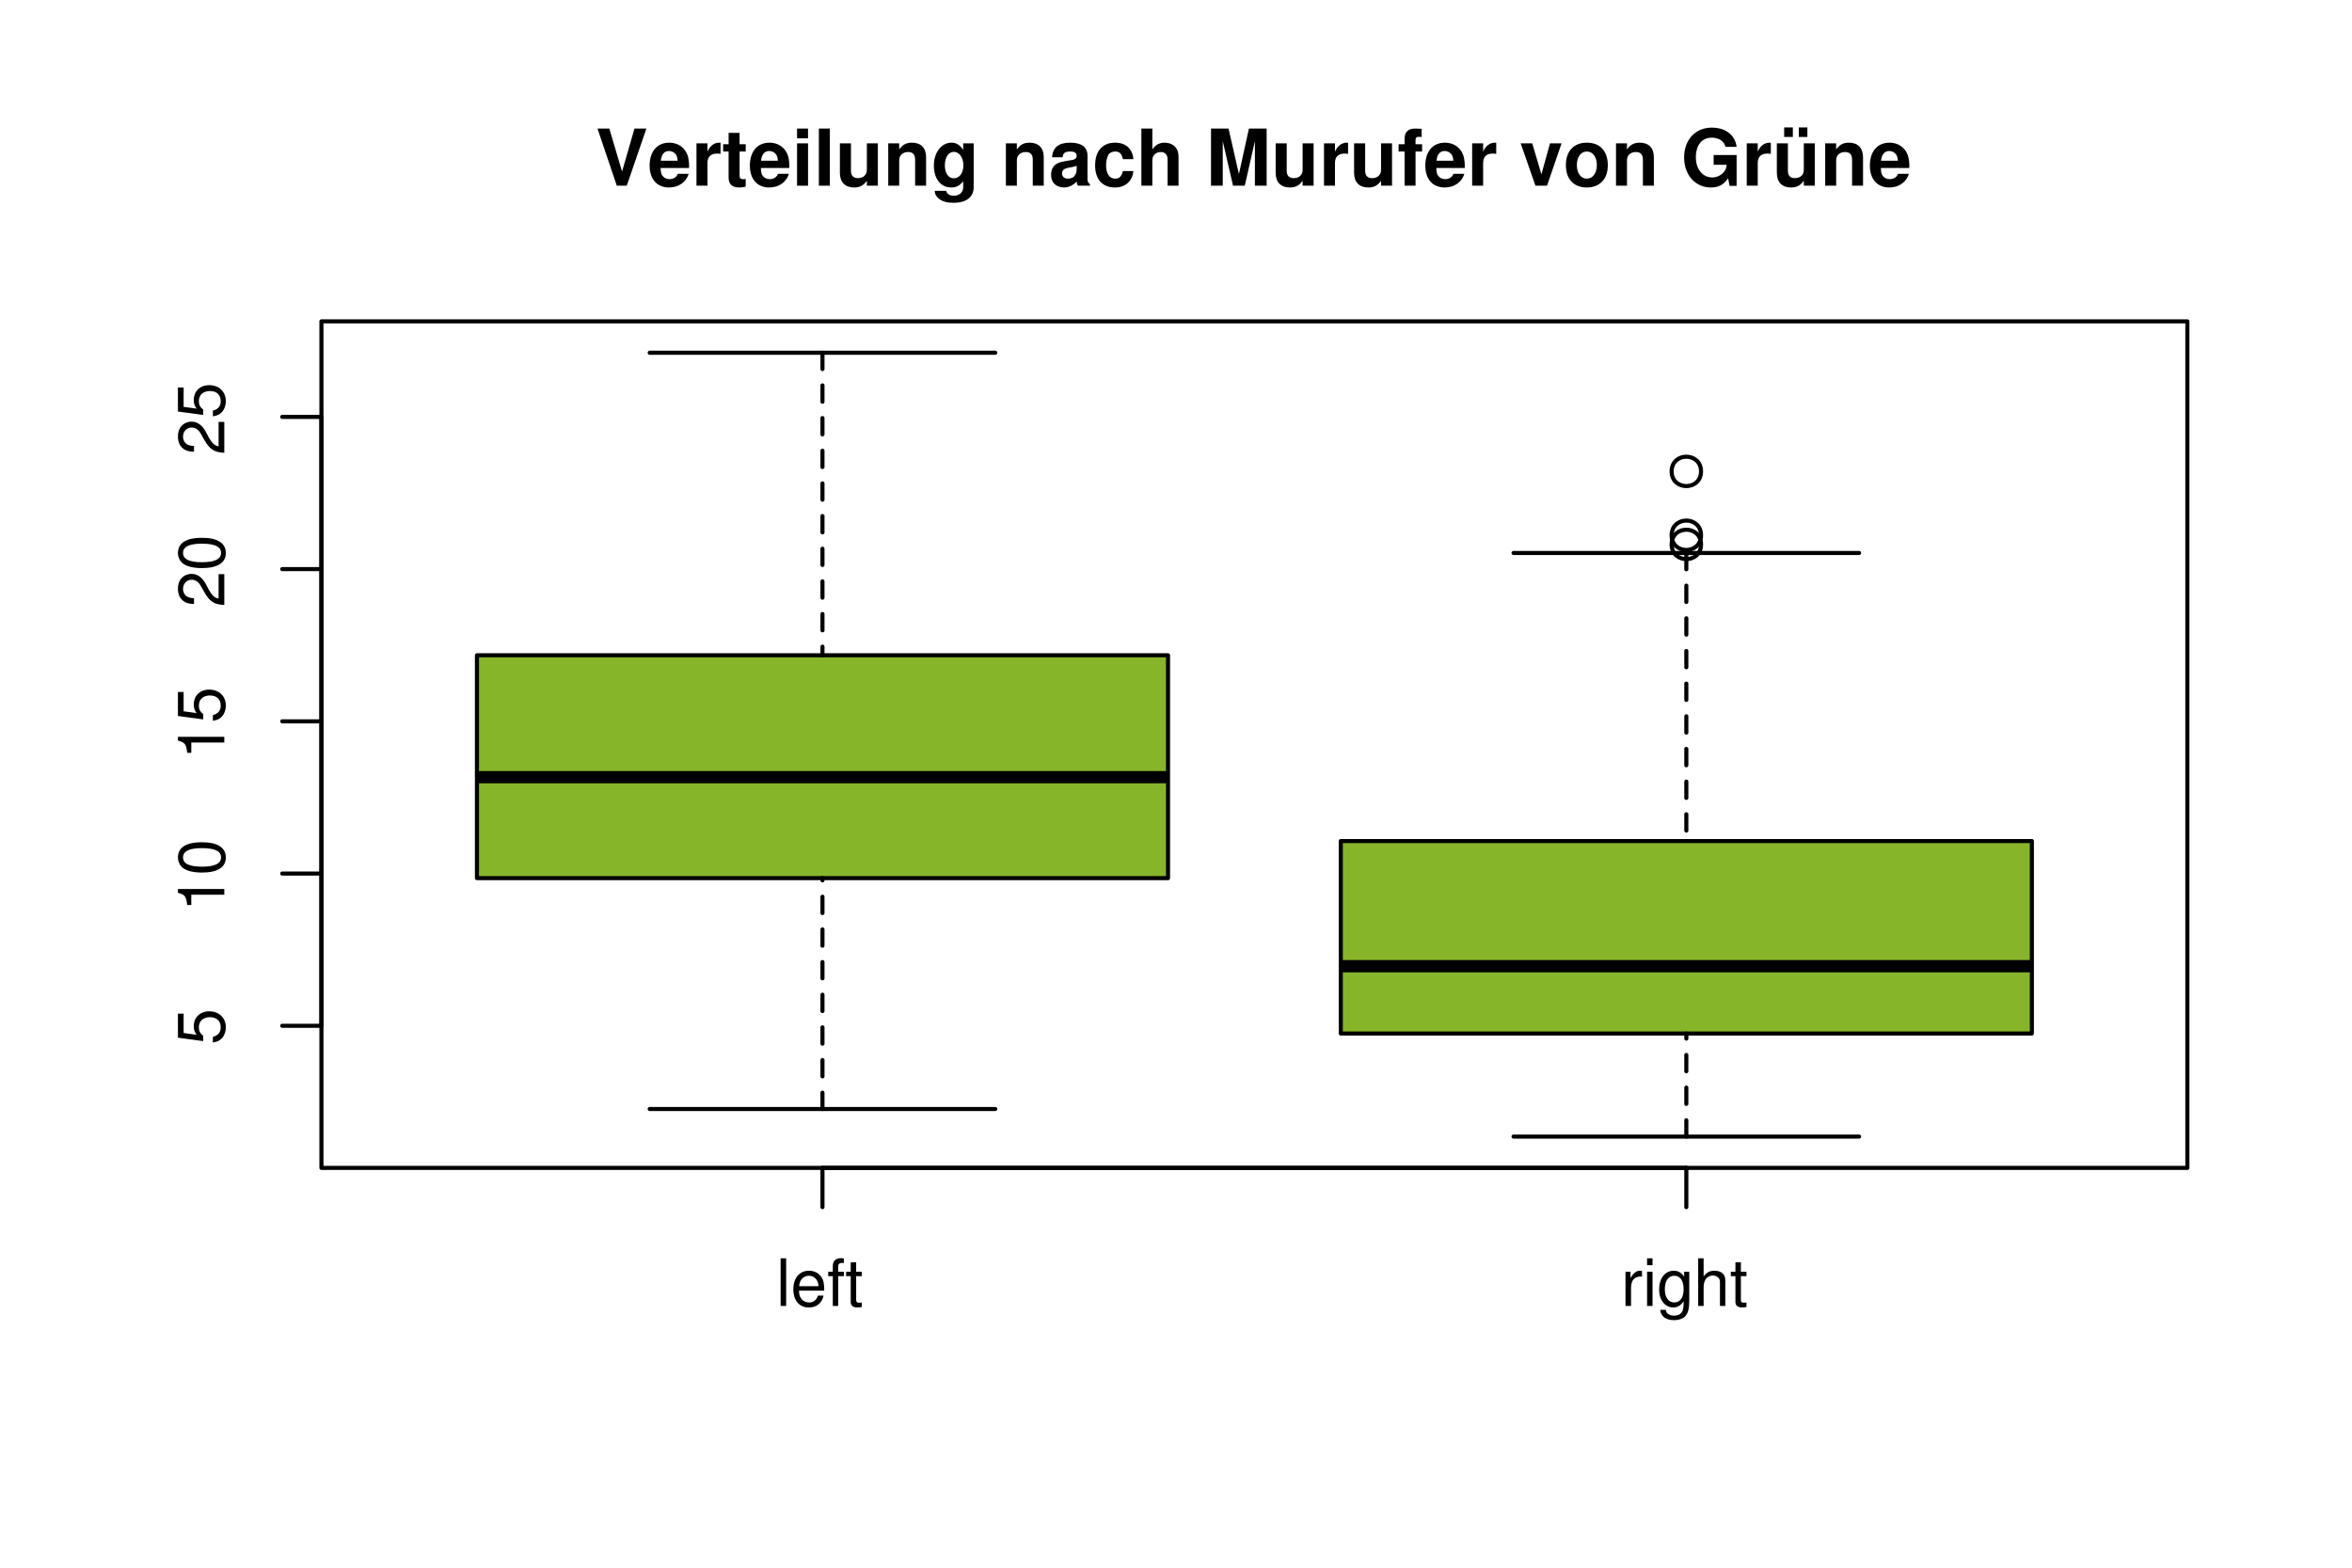
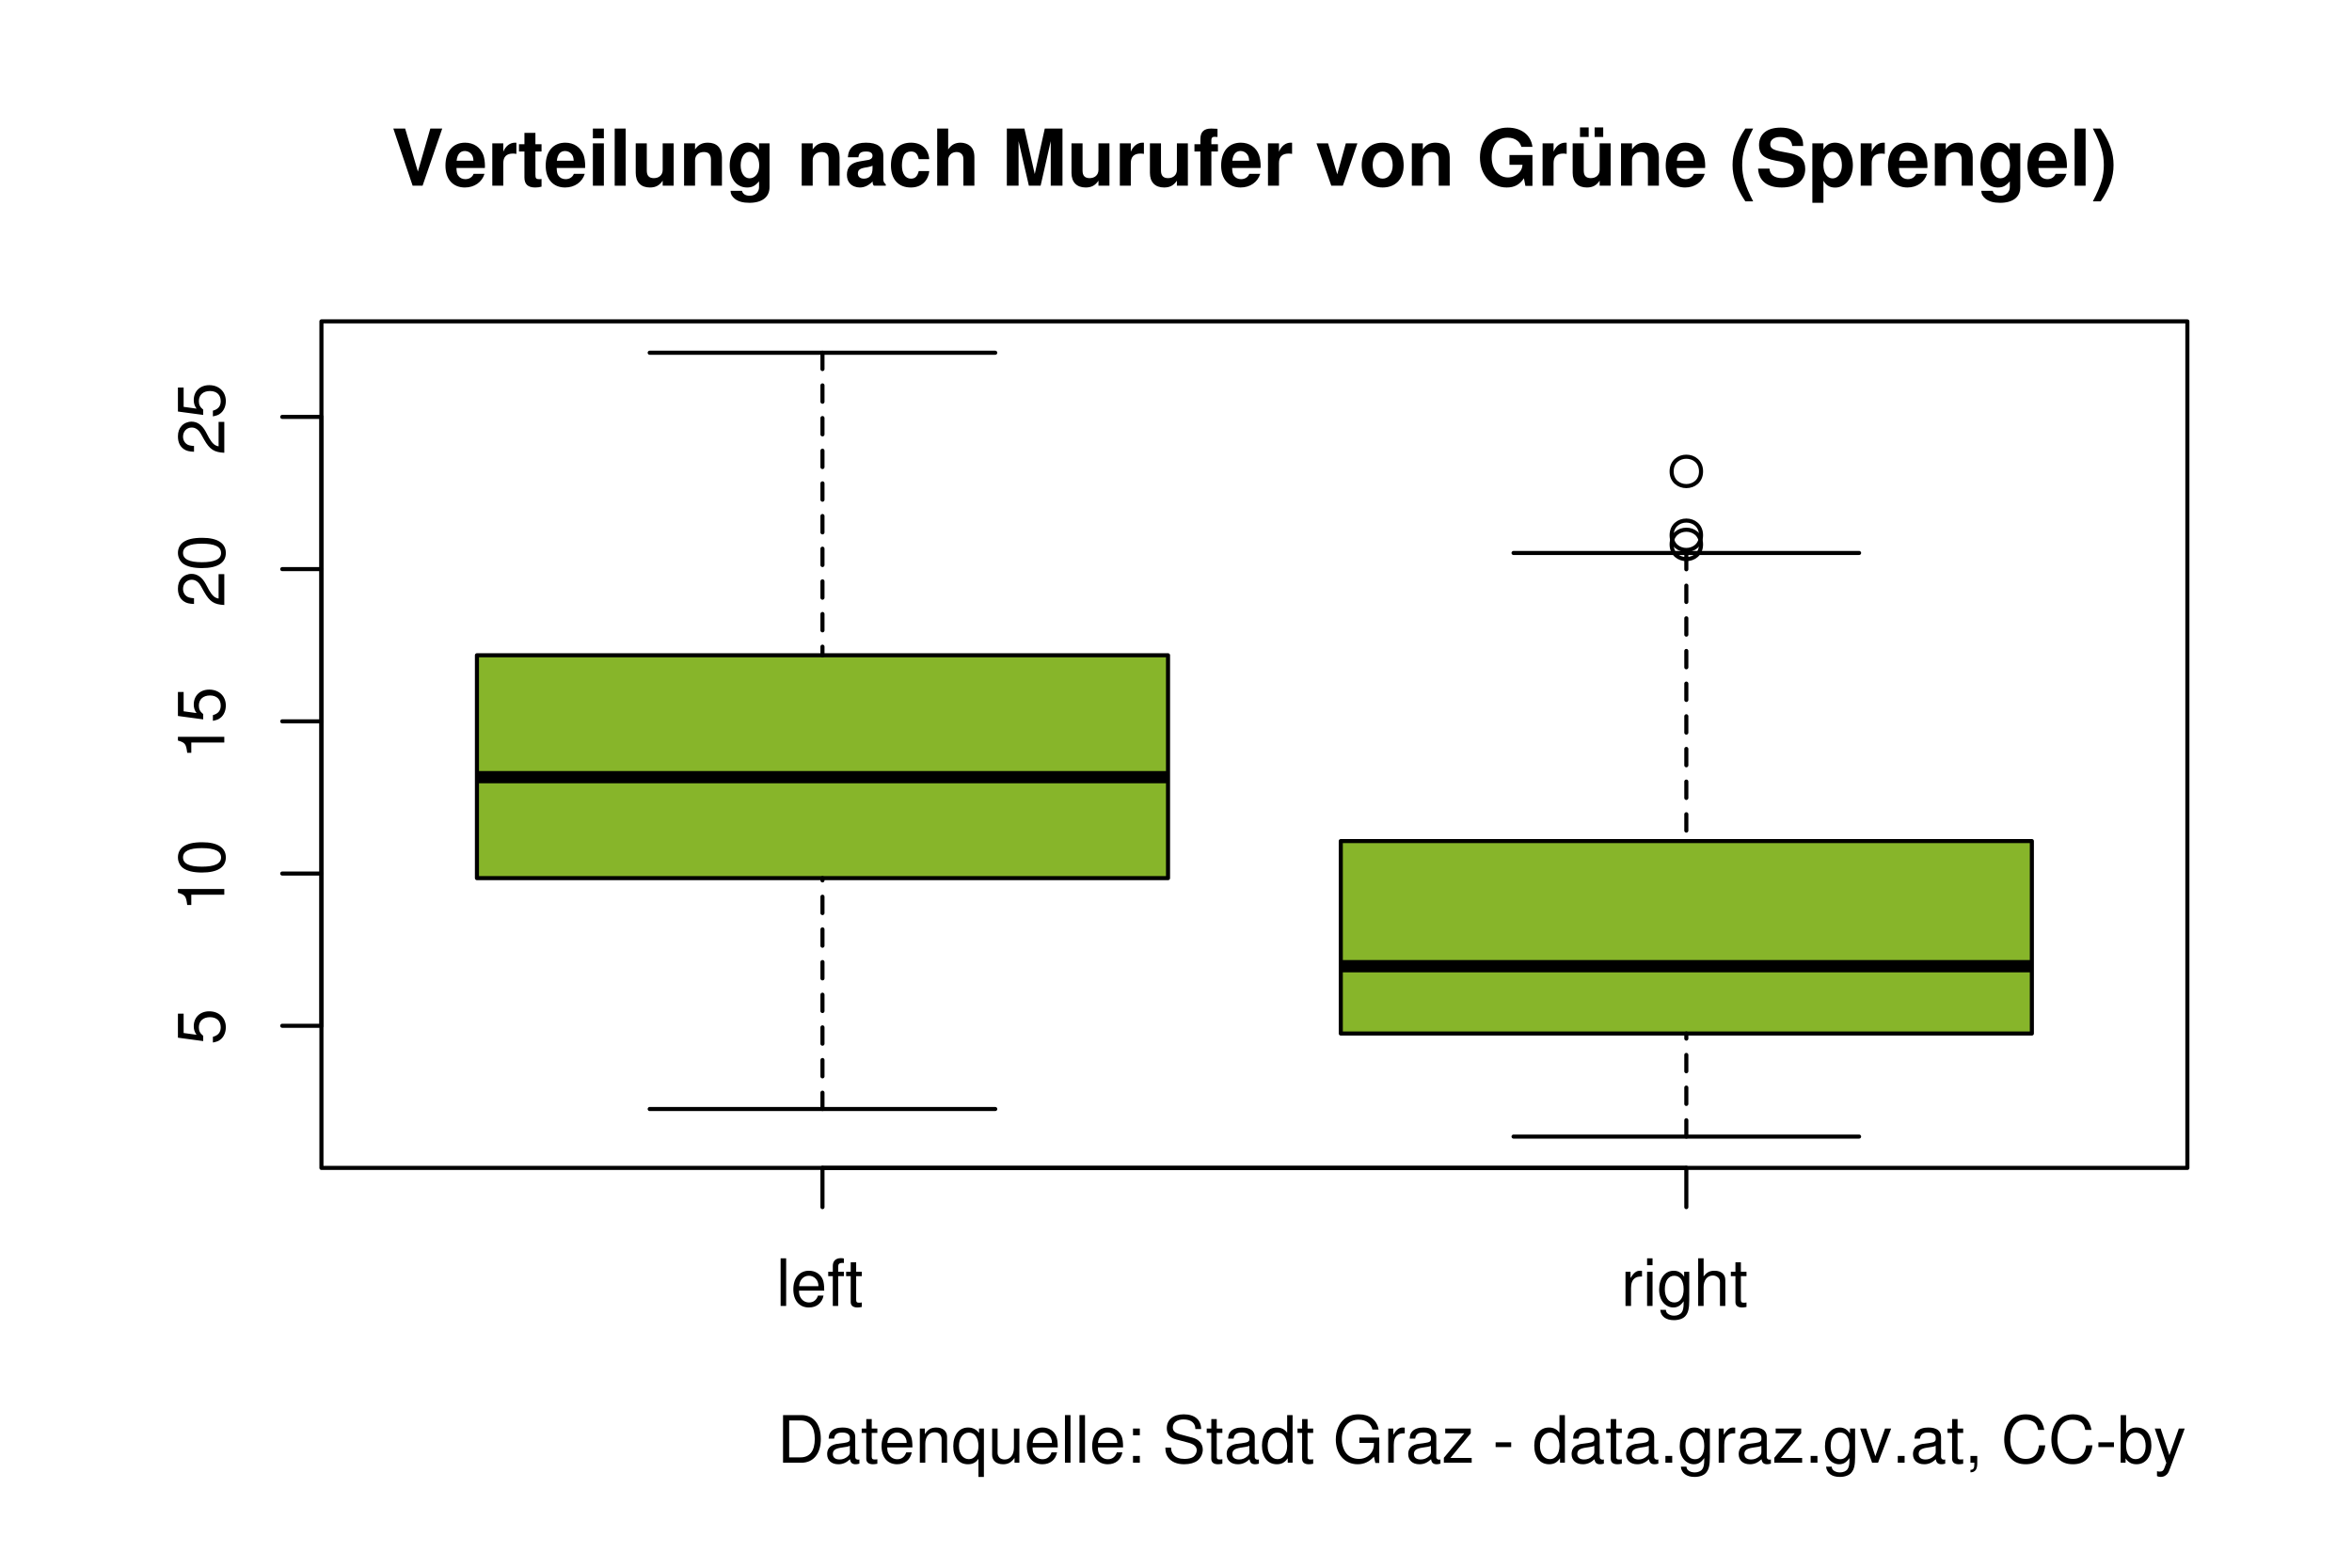
<svg xmlns="http://www.w3.org/2000/svg" xmlns:xlink="http://www.w3.org/1999/xlink" width="432pt" height="288pt" viewBox="0 0 432 288" version="1.2">
  <defs>
    <g>
      <symbol overflow="visible" id="glyph0-0">
        <path style="stroke:none;" d="" />
      </symbol>
      <symbol overflow="visible" id="glyph0-1">
        <path style="stroke:none;" d="M 1.828 -8.75 L 0.812 -8.75 L 0.812 0 L 1.828 0 Z " />
      </symbol>
      <symbol overflow="visible" id="glyph0-2">
        <path style="stroke:none;" d="M 6.156 -2.812 C 6.156 -3.766 6.078 -4.344 5.906 -4.812 C 5.5 -5.844 4.531 -6.469 3.359 -6.469 C 1.609 -6.469 0.484 -5.125 0.484 -3.062 C 0.484 -1 1.578 0.281 3.344 0.281 C 4.781 0.281 5.766 -0.547 6.031 -1.906 L 5.016 -1.906 C 4.734 -1.078 4.172 -0.641 3.375 -0.641 C 2.734 -0.641 2.203 -0.938 1.859 -1.469 C 1.625 -1.828 1.531 -2.188 1.531 -2.812 Z M 1.547 -3.625 C 1.625 -4.781 2.344 -5.547 3.344 -5.547 C 4.328 -5.547 5.094 -4.734 5.094 -3.703 C 5.094 -3.672 5.094 -3.641 5.078 -3.625 Z " />
      </symbol>
      <symbol overflow="visible" id="glyph0-3">
        <path style="stroke:none;" d="M 3.094 -6.281 L 2.047 -6.281 L 2.047 -7.266 C 2.047 -7.688 2.297 -7.906 2.75 -7.906 C 2.828 -7.906 2.875 -7.906 3.094 -7.891 L 3.094 -8.719 C 2.875 -8.766 2.734 -8.781 2.531 -8.781 C 1.609 -8.781 1.062 -8.25 1.062 -7.359 L 1.062 -6.281 L 0.219 -6.281 L 0.219 -5.469 L 1.062 -5.469 L 1.062 0 L 2.047 0 L 2.047 -5.469 L 3.094 -5.469 Z " />
      </symbol>
      <symbol overflow="visible" id="glyph0-4">
        <path style="stroke:none;" d="M 3.047 -6.281 L 2.016 -6.281 L 2.016 -8.016 L 1.016 -8.016 L 1.016 -6.281 L 0.172 -6.281 L 0.172 -5.469 L 1.016 -5.469 L 1.016 -0.719 C 1.016 -0.078 1.453 0.281 2.234 0.281 C 2.469 0.281 2.719 0.25 3.047 0.188 L 3.047 -0.641 C 2.922 -0.609 2.766 -0.594 2.562 -0.594 C 2.141 -0.594 2.016 -0.719 2.016 -1.156 L 2.016 -5.469 L 3.047 -5.469 Z " />
      </symbol>
      <symbol overflow="visible" id="glyph0-5">
        <path style="stroke:none;" d="M 0.828 -6.281 L 0.828 0 L 1.844 0 L 1.844 -3.266 C 1.844 -4.156 2.062 -4.75 2.547 -5.094 C 2.859 -5.328 3.156 -5.406 3.859 -5.406 L 3.859 -6.438 C 3.688 -6.453 3.594 -6.469 3.469 -6.469 C 2.812 -6.469 2.328 -6.078 1.75 -5.141 L 1.75 -6.281 Z " />
      </symbol>
      <symbol overflow="visible" id="glyph0-6">
        <path style="stroke:none;" d="M 1.797 -6.281 L 0.797 -6.281 L 0.797 0 L 1.797 0 Z M 1.797 -8.75 L 0.797 -8.75 L 0.797 -7.484 L 1.797 -7.484 Z " />
      </symbol>
      <symbol overflow="visible" id="glyph0-7">
        <path style="stroke:none;" d="M 4.938 -6.281 L 4.938 -5.375 C 4.438 -6.125 3.828 -6.469 3.031 -6.469 C 1.422 -6.469 0.344 -5.078 0.344 -3.031 C 0.344 -2 0.625 -1.156 1.141 -0.562 C 1.609 -0.031 2.281 0.281 2.938 0.281 C 3.734 0.281 4.281 -0.062 4.844 -0.859 L 4.844 -0.531 C 4.844 0.328 4.734 0.844 4.484 1.188 C 4.219 1.562 3.703 1.781 3.094 1.781 C 2.641 1.781 2.234 1.656 1.953 1.438 C 1.734 1.266 1.625 1.094 1.578 0.719 L 0.547 0.719 C 0.656 1.906 1.578 2.609 3.062 2.609 C 4 2.609 4.797 2.312 5.203 1.812 C 5.688 1.234 5.875 0.438 5.875 -1.031 L 5.875 -6.281 Z M 3.125 -5.547 C 4.219 -5.547 4.844 -4.625 4.844 -3.062 C 4.844 -1.562 4.203 -0.641 3.141 -0.641 C 2.047 -0.641 1.391 -1.578 1.391 -3.094 C 1.391 -4.609 2.062 -5.547 3.125 -5.547 Z " />
      </symbol>
      <symbol overflow="visible" id="glyph0-8">
        <path style="stroke:none;" d="M 0.844 -8.75 L 0.844 0 L 1.844 0 L 1.844 -3.469 C 1.844 -4.75 2.516 -5.594 3.547 -5.594 C 3.859 -5.594 4.188 -5.484 4.422 -5.297 C 4.719 -5.094 4.844 -4.797 4.844 -4.359 L 4.844 0 L 5.828 0 L 5.828 -4.75 C 5.828 -5.812 5.078 -6.469 3.859 -6.469 C 2.969 -6.469 2.422 -6.188 1.844 -5.422 L 1.844 -8.75 Z " />
      </symbol>
+       <symbol overflow="visible" id="glyph0-9">
+         <path style="stroke:none;" d="M 1.062 0 L 4.438 0 C 6.641 0 8 -1.656 8 -4.375 C 8 -7.094 6.656 -8.75 4.438 -8.75 L 1.062 -8.75 Z M 2.188 -0.984 L 2.188 -7.766 L 4.25 -7.766 C 5.969 -7.766 6.891 -6.594 6.891 -4.375 C 6.891 -2.156 5.969 -0.984 4.25 -0.984 Z " />
+       </symbol>
+       <symbol overflow="visible" id="glyph0-10">
+         <path style="stroke:none;" d="M 6.422 -0.594 C 6.312 -0.562 6.266 -0.562 6.203 -0.562 C 5.859 -0.562 5.656 -0.75 5.656 -1.062 L 5.656 -4.75 C 5.656 -5.875 4.844 -6.469 3.297 -6.469 C 2.391 -6.469 1.625 -6.203 1.219 -5.734 C 0.922 -5.406 0.797 -5.047 0.781 -4.422 L 1.781 -4.422 C 1.875 -5.203 2.328 -5.547 3.266 -5.547 C 4.156 -5.547 4.672 -5.203 4.672 -4.609 L 4.672 -4.344 C 4.672 -3.922 4.422 -3.75 3.625 -3.641 C 2.203 -3.469 1.984 -3.422 1.609 -3.266 C 0.875 -2.969 0.5 -2.406 0.5 -1.578 C 0.5 -0.438 1.297 0.281 2.562 0.281 C 3.359 0.281 4 0 4.703 -0.641 C 4.781 -0.016 5.094 0.281 5.734 0.281 C 5.938 0.281 6.094 0.25 6.422 0.172 Z M 4.672 -1.984 C 4.672 -1.641 4.578 -1.438 4.266 -1.156 C 3.859 -0.797 3.375 -0.594 2.781 -0.594 C 2 -0.594 1.547 -0.969 1.547 -1.609 C 1.547 -2.266 1.984 -2.609 3.062 -2.766 C 4.109 -2.906 4.328 -2.953 4.672 -3.109 Z " />
+       </symbol>
+       <symbol overflow="visible" id="glyph0-11">
+         <path style="stroke:none;" d="M 0.844 -6.281 L 0.844 0 L 1.844 0 L 1.844 -3.469 C 1.844 -4.75 2.516 -5.594 3.547 -5.594 C 4.344 -5.594 4.844 -5.109 4.844 -4.359 L 4.844 0 L 5.844 0 L 5.844 -4.75 C 5.844 -5.797 5.062 -6.469 3.859 -6.469 C 2.922 -6.469 2.312 -6.109 1.766 -5.234 L 1.766 -6.281 Z " />
+       </symbol>
+       <symbol overflow="visible" id="glyph0-12">
+         <path style="stroke:none;" d="M 5.938 2.609 L 5.938 -6.281 L 5.047 -6.281 L 5.047 -5.453 C 4.578 -6.109 3.875 -6.469 3.047 -6.469 C 1.391 -6.469 0.312 -5.109 0.312 -3.031 C 0.312 -0.984 1.344 0.281 3 0.281 C 3.875 0.281 4.469 -0.031 4.938 -0.719 L 4.938 2.609 Z M 3.188 -5.531 C 4.266 -5.531 4.938 -4.578 4.938 -3.062 C 4.938 -1.625 4.25 -0.656 3.188 -0.656 C 2.094 -0.656 1.359 -1.625 1.359 -3.094 C 1.359 -4.547 2.094 -5.531 3.188 -5.531 Z " />
+       </symbol>
+       <symbol overflow="visible" id="glyph0-13">
+         <path style="stroke:none;" d="M 5.781 0 L 5.781 -6.281 L 4.781 -6.281 L 4.781 -2.719 C 4.781 -1.438 4.109 -0.594 3.078 -0.594 C 2.281 -0.594 1.781 -1.078 1.781 -1.844 L 1.781 -6.281 L 0.781 -6.281 L 0.781 -1.438 C 0.781 -0.391 1.562 0.281 2.781 0.281 C 3.703 0.281 4.297 -0.047 4.891 -0.875 L 4.891 0 Z " />
+       </symbol>
+       <symbol overflow="visible" id="glyph0-14">
+         <path style="stroke:none;" d="M 2.562 -1.25 L 1.312 -1.25 L 1.312 0 L 2.562 0 Z M 2.562 -6.281 L 1.312 -6.281 L 1.312 -5.047 L 2.562 -5.047 Z " />
+       </symbol>
+       <symbol overflow="visible" id="glyph0-15">
+         <path style="stroke:none;" d="" />
+       </symbol>
+       <symbol overflow="visible" id="glyph0-16">
+         <path style="stroke:none;" d="M 7.156 -6.188 C 7.141 -7.891 5.969 -8.891 3.953 -8.891 C 2.031 -8.891 0.844 -7.906 0.844 -6.328 C 0.844 -5.25 1.406 -4.578 2.562 -4.281 L 4.734 -3.703 C 5.828 -3.422 6.344 -2.969 6.344 -2.297 C 6.344 -1.828 6.078 -1.344 5.719 -1.078 C 5.359 -0.844 4.812 -0.703 4.109 -0.703 C 3.156 -0.703 2.516 -0.938 2.094 -1.438 C 1.766 -1.828 1.625 -2.25 1.625 -2.781 L 0.578 -2.781 C 0.594 -1.984 0.75 -1.453 1.094 -0.969 C 1.688 -0.156 2.703 0.281 4.031 0.281 C 5.078 0.281 5.922 0.031 6.484 -0.391 C 7.078 -0.859 7.453 -1.641 7.453 -2.406 C 7.453 -3.484 6.781 -4.266 5.594 -4.594 L 3.391 -5.188 C 2.344 -5.469 1.953 -5.812 1.953 -6.484 C 1.953 -7.375 2.734 -7.953 3.906 -7.953 C 5.297 -7.953 6.078 -7.312 6.094 -6.188 Z " />
+       </symbol>
+       <symbol overflow="visible" id="glyph0-17">
+         <path style="stroke:none;" d="M 5.938 -8.75 L 4.938 -8.75 L 4.938 -5.5 C 4.531 -6.125 3.859 -6.469 3.016 -6.469 C 1.375 -6.469 0.312 -5.156 0.312 -3.156 C 0.312 -1.031 1.359 0.281 3.047 0.281 C 3.906 0.281 4.516 -0.047 5.047 -0.828 L 5.047 0 L 5.938 0 Z M 3.188 -5.531 C 4.266 -5.531 4.938 -4.578 4.938 -3.078 C 4.938 -1.625 4.25 -0.656 3.188 -0.656 C 2.094 -0.656 1.359 -1.625 1.359 -3.094 C 1.359 -4.562 2.094 -5.531 3.188 -5.531 Z " />
+       </symbol>
+       <symbol overflow="visible" id="glyph0-18">
+         <path style="stroke:none;" d="M 8.516 -4.625 L 4.859 -4.625 L 4.859 -3.641 L 7.531 -3.641 L 7.531 -3.391 C 7.531 -1.844 6.375 -0.703 4.781 -0.703 C 3.891 -0.703 3.078 -1.031 2.562 -1.594 C 1.984 -2.219 1.641 -3.266 1.641 -4.344 C 1.641 -6.484 2.875 -7.906 4.719 -7.906 C 6.047 -7.906 7.016 -7.219 7.25 -6.094 L 8.391 -6.094 C 8.078 -7.875 6.734 -8.891 4.734 -8.891 C 3.656 -8.891 2.797 -8.609 2.109 -8.047 C 1.109 -7.219 0.531 -5.859 0.531 -4.281 C 0.531 -1.594 2.172 0.281 4.531 0.281 C 5.719 0.281 6.672 -0.172 7.531 -1.109 L 7.797 0.047 L 8.516 0.047 Z " />
+       </symbol>
+       <symbol overflow="visible" id="glyph0-19">
+         <path style="stroke:none;" d="M 5.312 -6.281 L 0.625 -6.281 L 0.625 -5.406 L 4.125 -5.406 L 0.375 -0.906 L 0.375 0 L 5.484 0 L 5.484 -0.875 L 1.578 -0.875 L 5.312 -5.406 Z " />
+       </symbol>
+       <symbol overflow="visible" id="glyph0-20">
+         <path style="stroke:none;" d="M 3.406 -3.75 L 0.547 -3.75 L 0.547 -2.875 L 3.406 -2.875 Z " />
+       </symbol>
+       <symbol overflow="visible" id="glyph0-21">
+         <path style="stroke:none;" d="M 2.297 -1.25 L 1.047 -1.25 L 1.047 0 L 2.297 0 Z " />
+       </symbol>
+       <symbol overflow="visible" id="glyph0-22">
+         <path style="stroke:none;" d="M 3.422 0 L 5.828 -6.281 L 4.703 -6.281 L 2.922 -1.188 L 1.25 -6.281 L 0.125 -6.281 L 2.328 0 Z " />
+       </symbol>
+       <symbol overflow="visible" id="glyph0-23">
+         <path style="stroke:none;" d="M 1.047 -1.25 L 1.047 0 L 1.766 0 L 1.766 0.219 C 1.766 1.047 1.609 1.281 1.047 1.312 L 1.047 1.766 C 1.891 1.766 2.297 1.219 2.297 0.188 L 2.297 -1.25 Z " />
+       </symbol>
+       <symbol overflow="visible" id="glyph0-24">
+         <path style="stroke:none;" d="M 7.938 -6.031 C 7.594 -7.953 6.484 -8.891 4.578 -8.891 C 3.391 -8.891 2.453 -8.516 1.797 -7.797 C 1.016 -6.938 0.578 -5.688 0.578 -4.266 C 0.578 -2.828 1.016 -1.594 1.844 -0.75 C 2.516 -0.047 3.391 0.281 4.531 0.281 C 6.656 0.281 7.859 -0.875 8.125 -3.188 L 6.969 -3.188 C 6.875 -2.594 6.75 -2.188 6.578 -1.844 C 6.219 -1.109 5.469 -0.703 4.531 -0.703 C 2.797 -0.703 1.688 -2.094 1.688 -4.281 C 1.688 -6.531 2.75 -7.906 4.438 -7.906 C 5.141 -7.906 5.812 -7.688 6.172 -7.359 C 6.484 -7.062 6.672 -6.688 6.797 -6.031 Z " />
+       </symbol>
+       <symbol overflow="visible" id="glyph0-25">
+         <path style="stroke:none;" d="M 0.641 -8.75 L 0.641 0 L 1.547 0 L 1.547 -0.797 C 2.031 -0.078 2.656 0.281 3.547 0.281 C 5.203 0.281 6.281 -1.078 6.281 -3.172 C 6.281 -5.203 5.25 -6.469 3.594 -6.469 C 2.719 -6.469 2.109 -6.141 1.641 -5.438 L 1.641 -8.75 Z M 3.391 -5.531 C 4.516 -5.531 5.234 -4.562 5.234 -3.062 C 5.234 -1.625 4.484 -0.656 3.391 -0.656 C 2.344 -0.656 1.641 -1.625 1.641 -3.094 C 1.641 -4.578 2.344 -5.531 3.391 -5.531 Z " />
+       </symbol>
+       <symbol overflow="visible" id="glyph0-26">
+         <path style="stroke:none;" d="M 4.656 -6.281 L 2.922 -1.391 L 1.312 -6.281 L 0.234 -6.281 L 2.359 0.031 L 1.984 1.016 C 1.828 1.469 1.594 1.625 1.172 1.625 C 1.031 1.625 0.859 1.609 0.641 1.562 L 0.641 2.453 C 0.859 2.562 1.062 2.609 1.312 2.609 C 1.641 2.609 1.984 2.516 2.25 2.312 C 2.562 2.094 2.75 1.828 2.938 1.312 L 5.734 -6.281 Z " />
+       </symbol>
      <symbol overflow="visible" id="glyph1-0">
        <path style="stroke:none;" d="" />
      </symbol>
      <symbol overflow="visible" id="glyph1-1">
        <path style="stroke:none;" d="M -8.516 -5.719 L -8.516 -1.312 L -3.875 -0.688 L -3.875 -1.656 C -4.469 -2.141 -4.672 -2.562 -4.672 -3.219 C -4.672 -4.359 -3.891 -5.078 -2.625 -5.078 C -1.406 -5.078 -0.656 -4.375 -0.656 -3.219 C -0.656 -2.297 -1.125 -1.734 -2.094 -1.469 L -2.094 -0.422 C -1.391 -0.562 -1.062 -0.688 -0.75 -0.938 C -0.094 -1.422 0.281 -2.281 0.281 -3.234 C 0.281 -4.953 -0.969 -6.156 -2.766 -6.156 C -4.453 -6.156 -5.609 -5.047 -5.609 -3.406 C -5.609 -2.812 -5.453 -2.328 -5.094 -1.844 L -7.469 -2.172 L -7.469 -5.719 Z " />
      </symbol>
      <symbol overflow="visible" id="glyph1-2">
        <path style="stroke:none;" d="M -6.062 -3.109 L 0 -3.109 L 0 -4.156 L -8.516 -4.156 L -8.516 -3.469 C -7.203 -3.094 -7.016 -2.859 -6.812 -1.219 L -6.062 -1.219 Z " />
      </symbol>
      <symbol overflow="visible" id="glyph1-3">
        <path style="stroke:none;" d="M -8.516 -3.297 C -8.516 -2.516 -8.156 -1.781 -7.578 -1.344 C -6.828 -0.797 -5.688 -0.516 -4.109 -0.516 C -1.25 -0.516 0.281 -1.469 0.281 -3.297 C 0.281 -5.094 -1.25 -6.078 -4.047 -6.078 C -5.703 -6.078 -6.797 -5.812 -7.578 -5.25 C -8.172 -4.812 -8.516 -4.109 -8.516 -3.297 Z M -7.578 -3.297 C -7.578 -4.438 -6.422 -5 -4.141 -5 C -1.734 -5 -0.594 -4.453 -0.594 -3.281 C -0.594 -2.156 -1.781 -1.594 -4.109 -1.594 C -6.438 -1.594 -7.578 -2.156 -7.578 -3.297 Z " />
      </symbol>
      <symbol overflow="visible" id="glyph1-4">
        <path style="stroke:none;" d="M -1.047 -6.078 L -1.047 -1.594 C -1.734 -1.703 -2.188 -2.094 -2.797 -3.125 L -3.438 -4.328 C -4.094 -5.516 -4.969 -6.125 -6.016 -6.125 C -6.719 -6.125 -7.375 -5.844 -7.844 -5.344 C -8.297 -4.844 -8.516 -4.219 -8.516 -3.406 C -8.516 -2.328 -8.125 -1.531 -7.406 -1.062 C -6.953 -0.75 -6.422 -0.625 -5.562 -0.594 L -5.562 -1.656 C -6.125 -1.688 -6.484 -1.766 -6.75 -1.906 C -7.266 -2.188 -7.578 -2.734 -7.578 -3.375 C -7.578 -4.328 -6.906 -5.047 -5.984 -5.047 C -5.312 -5.047 -4.734 -4.656 -4.312 -3.906 L -3.688 -2.797 C -2.672 -1.016 -1.875 -0.5 0 -0.406 L 0 -6.078 Z " />
      </symbol>
      <symbol overflow="visible" id="glyph2-0">
        <path style="stroke:none;" d="" />
      </symbol>
      <symbol overflow="visible" id="glyph2-1">
        <path style="stroke:none;" d="M 5.719 0 L 9.328 -10.5 L 7.141 -10.5 L 4.859 -2.594 L 2.516 -10.5 L 0.344 -10.5 L 3.891 0 Z " />
      </symbol>
      <symbol overflow="visible" id="glyph2-2">
        <path style="stroke:none;" d="M 7.547 -3.25 C 7.562 -3.422 7.562 -3.5 7.562 -3.594 C 7.562 -4.375 7.453 -5.094 7.266 -5.641 C 6.734 -7.062 5.484 -7.906 3.922 -7.906 C 1.688 -7.906 0.312 -6.297 0.312 -3.688 C 0.312 -1.203 1.672 0.328 3.875 0.328 C 5.625 0.328 7.031 -0.656 7.484 -2.188 L 5.484 -2.188 C 5.25 -1.562 4.688 -1.203 3.953 -1.203 C 3.375 -1.203 2.906 -1.453 2.625 -1.891 C 2.438 -2.172 2.359 -2.516 2.328 -3.25 Z M 2.359 -4.594 C 2.5 -5.781 3 -6.375 3.891 -6.375 C 4.391 -6.375 4.859 -6.125 5.141 -5.719 C 5.328 -5.438 5.422 -5.125 5.453 -4.594 Z " />
      </symbol>
      <symbol overflow="visible" id="glyph2-3">
        <path style="stroke:none;" d="M 0.906 -7.781 L 0.906 0 L 2.922 0 L 2.922 -4.141 C 2.922 -5.312 3.516 -5.906 4.703 -5.906 C 4.906 -5.906 5.062 -5.891 5.328 -5.844 L 5.328 -7.891 C 5.219 -7.906 5.141 -7.906 5.078 -7.906 C 4.156 -7.906 3.359 -7.297 2.922 -6.25 L 2.922 -7.781 Z " />
      </symbol>
      <symbol overflow="visible" id="glyph2-4">
        <path style="stroke:none;" d="M 4.344 -7.625 L 3.219 -7.625 L 3.219 -9.703 L 1.203 -9.703 L 1.203 -7.625 L 0.203 -7.625 L 0.203 -6.281 L 1.203 -6.281 L 1.203 -1.5 C 1.203 -0.281 1.844 0.328 3.172 0.328 C 3.609 0.328 3.969 0.281 4.344 0.172 L 4.344 -1.234 C 4.141 -1.203 4.016 -1.203 3.875 -1.203 C 3.344 -1.203 3.219 -1.359 3.219 -2.047 L 3.219 -6.281 L 4.344 -6.281 Z " />
      </symbol>
      <symbol overflow="visible" id="glyph2-5">
        <path style="stroke:none;" d="M 2.984 -7.781 L 0.969 -7.781 L 0.969 0 L 2.984 0 Z M 2.984 -10.5 L 0.969 -10.5 L 0.969 -8.703 L 2.984 -8.703 Z " />
      </symbol>
      <symbol overflow="visible" id="glyph2-6">
        <path style="stroke:none;" d="M 2.984 -10.5 L 0.969 -10.5 L 0.969 0 L 2.984 0 Z " />
      </symbol>
      <symbol overflow="visible" id="glyph2-7">
        <path style="stroke:none;" d="M 7.797 0 L 7.797 -7.781 L 5.781 -7.781 L 5.781 -2.906 C 5.781 -1.984 5.125 -1.391 4.156 -1.391 C 3.281 -1.391 2.859 -1.844 2.859 -2.781 L 2.859 -7.781 L 0.828 -7.781 L 0.828 -2.359 C 0.828 -0.641 1.781 0.328 3.438 0.328 C 4.5 0.328 5.203 -0.062 5.781 -0.922 L 5.781 0 Z " />
      </symbol>
      <symbol overflow="visible" id="glyph2-8">
        <path style="stroke:none;" d="M 0.906 -7.781 L 0.906 0 L 2.922 0 L 2.922 -4.672 C 2.922 -5.594 3.578 -6.188 4.547 -6.188 C 5.422 -6.188 5.844 -5.719 5.844 -4.797 L 5.844 0 L 7.859 0 L 7.859 -5.219 C 7.859 -6.922 6.922 -7.906 5.266 -7.906 C 4.203 -7.906 3.5 -7.516 2.922 -6.656 L 2.922 -7.781 Z " />
      </symbol>
      <symbol overflow="visible" id="glyph2-9">
        <path style="stroke:none;" d="M 5.875 -7.781 L 5.875 -6.578 C 5.266 -7.5 4.609 -7.906 3.719 -7.906 C 1.875 -7.906 0.484 -6.109 0.484 -3.703 C 0.484 -1.281 1.75 0.328 3.672 0.328 C 4.578 0.328 5.125 0.062 5.875 -0.797 L 5.875 0.266 C 5.875 1.203 5.172 1.844 4.156 1.844 C 3.406 1.844 2.891 1.531 2.734 0.938 L 0.641 0.938 C 0.656 1.547 0.891 1.953 1.406 2.391 C 2.031 2.891 2.891 3.141 4.094 3.141 C 6.438 3.141 7.797 2.094 7.797 0.266 L 7.797 -7.781 Z M 4.156 -6.219 C 5.156 -6.219 5.906 -5.172 5.906 -3.734 C 5.906 -2.312 5.172 -1.359 4.125 -1.359 C 3.172 -1.359 2.5 -2.312 2.5 -3.734 C 2.5 -5.203 3.172 -6.219 4.156 -6.219 Z " />
      </symbol>
      <symbol overflow="visible" id="glyph2-10">
        <path style="stroke:none;" d="" />
      </symbol>
      <symbol overflow="visible" id="glyph2-11">
        <path style="stroke:none;" d="M 7.547 -0.25 C 7.188 -0.578 7.094 -0.797 7.094 -1.203 L 7.094 -5.516 C 7.094 -7.109 6 -7.906 3.906 -7.906 C 1.797 -7.906 0.703 -7.016 0.578 -5.219 L 2.516 -5.219 C 2.625 -6.016 2.953 -6.281 3.953 -6.281 C 4.719 -6.281 5.109 -6.016 5.109 -5.5 C 5.109 -5.25 4.984 -5.016 4.766 -4.891 C 4.5 -4.75 4.5 -4.75 3.5 -4.594 L 2.688 -4.453 C 1.156 -4.188 0.406 -3.406 0.406 -2 C 0.406 -1.344 0.594 -0.797 0.953 -0.406 C 1.391 0.062 2.078 0.328 2.766 0.328 C 3.625 0.328 4.422 -0.047 5.125 -0.781 C 5.125 -0.375 5.172 -0.234 5.359 0 L 7.547 0 Z M 5.109 -3.125 C 5.109 -1.953 4.531 -1.297 3.516 -1.297 C 2.844 -1.297 2.422 -1.656 2.422 -2.234 C 2.422 -2.844 2.734 -3.125 3.578 -3.297 L 4.266 -3.422 C 4.797 -3.531 4.891 -3.562 5.109 -3.672 Z " />
      </symbol>
      <symbol overflow="visible" id="glyph2-12">
        <path style="stroke:none;" d="M 7.516 -4.875 C 7.375 -6.766 6.109 -7.906 4.156 -7.906 C 1.844 -7.906 0.484 -6.375 0.484 -3.734 C 0.484 -1.172 1.828 0.328 4.141 0.328 C 6.016 0.328 7.328 -0.828 7.516 -2.688 L 5.594 -2.688 C 5.328 -1.688 4.922 -1.297 4.156 -1.297 C 3.125 -1.297 2.5 -2.219 2.5 -3.734 C 2.5 -4.469 2.656 -5.156 2.891 -5.625 C 3.125 -6.047 3.578 -6.281 4.156 -6.281 C 4.969 -6.281 5.359 -5.891 5.594 -4.875 Z " />
      </symbol>
      <symbol overflow="visible" id="glyph2-13">
        <path style="stroke:none;" d="M 0.969 -10.5 L 0.969 0 L 2.984 0 L 2.984 -4.672 C 2.984 -5.562 3.625 -6.188 4.531 -6.188 C 4.969 -6.188 5.312 -6.031 5.547 -5.719 C 5.719 -5.453 5.781 -5.266 5.781 -4.75 L 5.781 0 L 7.797 0 L 7.797 -5.219 C 7.797 -6.188 7.531 -6.875 7 -7.312 C 6.562 -7.688 5.906 -7.906 5.266 -7.906 C 4.266 -7.906 3.547 -7.5 2.984 -6.656 L 2.984 -10.5 Z " />
      </symbol>
      <symbol overflow="visible" id="glyph2-14">
        <path style="stroke:none;" d="M 3.109 -8.188 L 5 0 L 7.156 0 L 9.016 -8.188 L 9.016 0 L 11.172 0 L 11.172 -10.5 L 7.922 -10.5 L 6.078 -2.141 L 4.172 -10.5 L 0.953 -10.5 L 0.953 0 L 3.109 0 Z " />
      </symbol>
      <symbol overflow="visible" id="glyph2-15">
        <path style="stroke:none;" d="M 4.516 -7.625 L 3.312 -7.625 L 3.312 -8.391 C 3.312 -8.781 3.484 -8.984 3.859 -8.984 C 4.031 -8.984 4.266 -8.969 4.438 -8.953 L 4.438 -10.453 C 4.062 -10.484 3.562 -10.5 3.281 -10.5 C 1.938 -10.5 1.297 -9.875 1.297 -8.562 L 1.297 -7.625 L 0.203 -7.625 L 0.203 -6.281 L 1.297 -6.281 L 1.297 0 L 3.312 0 L 3.312 -6.281 L 4.516 -6.281 Z " />
      </symbol>
      <symbol overflow="visible" id="glyph2-16">
        <path style="stroke:none;" d="M 5.047 0 L 7.719 -7.781 L 5.594 -7.781 L 4.016 -2.094 L 2.328 -7.781 L 0.203 -7.781 L 2.922 0 Z " />
      </symbol>
      <symbol overflow="visible" id="glyph2-17">
        <path style="stroke:none;" d="M 4.344 -7.906 C 1.953 -7.906 0.5 -6.344 0.5 -3.781 C 0.5 -1.219 1.953 0.328 4.344 0.328 C 6.719 0.328 8.203 -1.234 8.203 -3.734 C 8.203 -6.375 6.766 -7.906 4.344 -7.906 Z M 4.344 -6.281 C 5.453 -6.281 6.188 -5.281 6.188 -3.766 C 6.188 -2.312 5.438 -1.297 4.344 -1.297 C 3.25 -1.297 2.516 -2.312 2.516 -3.781 C 2.516 -5.266 3.25 -6.281 4.344 -6.281 Z " />
      </symbol>
      <symbol overflow="visible" id="glyph2-18">
        <path style="stroke:none;" d="M 10.25 -5.641 L 6.031 -5.641 L 6.031 -3.844 L 8.422 -3.844 C 8.375 -3.25 8.219 -2.891 7.906 -2.516 C 7.391 -1.891 6.594 -1.516 5.766 -1.516 C 4.016 -1.516 2.766 -3.047 2.766 -5.203 C 2.766 -7.469 3.875 -8.828 5.703 -8.828 C 6.453 -8.828 7.094 -8.609 7.562 -8.203 C 7.859 -7.938 8.031 -7.688 8.219 -7.141 L 10.25 -7.141 C 9.984 -9.312 8.219 -10.672 5.688 -10.672 C 2.672 -10.672 0.609 -8.438 0.609 -5.172 C 0.609 -1.984 2.672 0.328 5.516 0.328 C 6.922 0.328 7.875 -0.172 8.688 -1.359 L 8.953 0.031 L 10.25 0.031 Z " />
      </symbol>
      <symbol overflow="visible" id="glyph2-19">
        <path style="stroke:none;" d="M 7.797 0 L 7.797 -7.781 L 5.781 -7.781 L 5.781 -2.906 C 5.781 -1.984 5.125 -1.391 4.156 -1.391 C 3.281 -1.391 2.859 -1.844 2.859 -2.781 L 2.859 -7.781 L 0.828 -7.781 L 0.828 -2.359 C 0.828 -0.641 1.781 0.328 3.438 0.328 C 4.5 0.328 5.203 -0.062 5.781 -0.922 L 5.781 0 Z M 3.766 -10.703 L 2.172 -10.703 L 2.172 -8.953 L 3.766 -8.953 Z M 6.438 -10.703 L 4.859 -10.703 L 4.859 -8.953 L 6.438 -8.953 Z " />
      </symbol>
+       <symbol overflow="visible" id="glyph2-20">
+         <path style="stroke:none;" d="M 2.922 -10.5 C 1.266 -8.016 0.578 -6.016 0.578 -3.812 C 0.578 -1.594 1.266 0.391 2.922 2.875 L 4.359 2.875 C 2.844 -0.094 2.344 -1.703 2.344 -3.812 C 2.344 -5.922 2.844 -7.562 4.359 -10.5 Z " />
+       </symbol>
+       <symbol overflow="visible" id="glyph2-21">
+         <path style="stroke:none;" d="M 8.75 -7.297 C 8.75 -8.266 8.531 -8.906 8.016 -9.484 C 7.297 -10.25 6.141 -10.672 4.625 -10.672 C 2.109 -10.672 0.641 -9.5 0.641 -7.453 C 0.641 -5.812 1.469 -5.031 3.594 -4.625 L 5.078 -4.344 C 6.516 -4.062 7.047 -3.656 7.047 -2.812 C 7.047 -1.938 6.234 -1.391 4.922 -1.391 C 3.453 -1.391 2.641 -2.016 2.562 -3.141 L 0.469 -3.141 C 0.594 -0.891 2.125 0.328 4.812 0.328 C 7.516 0.328 9.125 -0.938 9.125 -3.062 C 9.125 -4.719 8.281 -5.594 6.344 -5.969 L 4.703 -6.281 C 3.156 -6.578 2.703 -6.891 2.703 -7.656 C 2.703 -8.438 3.422 -8.953 4.531 -8.953 C 5.891 -8.953 6.656 -8.375 6.734 -7.297 Z " />
+       </symbol>
+       <symbol overflow="visible" id="glyph2-22">
+         <path style="stroke:none;" d="M 2.859 -7.781 L 0.828 -7.781 L 0.828 3.141 L 2.859 3.141 L 2.859 -0.922 C 3.344 -0.062 4.031 0.344 5.016 0.344 C 6.891 0.344 8.266 -1.406 8.266 -3.781 C 8.266 -4.875 7.953 -5.969 7.438 -6.688 C 6.922 -7.422 5.953 -7.906 5.016 -7.906 C 4.031 -7.906 3.344 -7.484 2.859 -6.625 Z M 4.547 -6.219 C 5.578 -6.219 6.25 -5.234 6.25 -3.75 C 6.25 -2.328 5.547 -1.344 4.547 -1.344 C 3.547 -1.344 2.859 -2.312 2.859 -3.781 C 2.859 -5.234 3.547 -6.219 4.547 -6.219 Z " />
+       </symbol>
+       <symbol overflow="visible" id="glyph2-23">
+         <path style="stroke:none;" d="M 1.75 2.875 C 3.422 0.391 4.109 -1.594 4.109 -3.797 C 4.109 -6.016 3.422 -8.016 1.75 -10.5 L 0.312 -10.5 C 1.844 -7.531 2.328 -5.922 2.328 -3.797 C 2.328 -1.703 1.844 -0.062 0.312 2.875 Z " />
+       </symbol>
    </g>
  </defs>
-   <g id="surface3507">
+   <g id="surface3524">
    <rect x="0" y="0" width="432" height="288" style="fill:rgb(100%,100%,100%);fill-opacity:1;stroke:none;" />
    <path style=" stroke:none;fill-rule:nonzero;fill:rgb(52.941%,70.98%,16.471%);fill-opacity:1;" d="M 87.602 161.32 L 214.535 161.32 L 214.535 120.379 L 87.602 120.379 Z " />
    <path style="fill:none;stroke-width:2.25;stroke-linecap:butt;stroke-linejoin:round;stroke:rgb(0%,0%,0%);stroke-opacity:1;stroke-miterlimit:10;" d="M 87.602 142.777 L 214.535 142.777 " />
    <path style="fill:none;stroke-width:0.75;stroke-linecap:round;stroke-linejoin:round;stroke:rgb(0%,0%,0%);stroke-opacity:1;stroke-dasharray:3,3;stroke-miterlimit:10;" d="M 151.066 203.738 L 151.066 161.32 " />
    <path style="fill:none;stroke-width:0.75;stroke-linecap:round;stroke-linejoin:round;stroke:rgb(0%,0%,0%);stroke-opacity:1;stroke-dasharray:3,3;stroke-miterlimit:10;" d="M 151.066 64.801 L 151.066 120.379 " />
    <path style="fill:none;stroke-width:0.75;stroke-linecap:round;stroke-linejoin:round;stroke:rgb(0%,0%,0%);stroke-opacity:1;stroke-miterlimit:10;" d="M 119.332 203.738 L 182.801 203.738 " />
    <path style="fill:none;stroke-width:0.75;stroke-linecap:round;stroke-linejoin:round;stroke:rgb(0%,0%,0%);stroke-opacity:1;stroke-miterlimit:10;" d="M 119.332 64.801 L 182.801 64.801 " />
    <path style="fill:none;stroke-width:0.75;stroke-linecap:round;stroke-linejoin:round;stroke:rgb(0%,0%,0%);stroke-opacity:1;stroke-miterlimit:10;" d="M 87.602 161.32 L 214.535 161.32 L 214.535 120.379 L 87.602 120.379 L 87.602 161.32 " />
    <path style=" stroke:none;fill-rule:nonzero;fill:rgb(52.941%,70.98%,16.471%);fill-opacity:1;" d="M 246.266 189.867 L 373.199 189.867 L 373.199 154.512 L 246.266 154.512 Z " />
    <path style="fill:none;stroke-width:2.25;stroke-linecap:butt;stroke-linejoin:round;stroke:rgb(0%,0%,0%);stroke-opacity:1;stroke-miterlimit:10;" d="M 246.266 177.5 L 373.199 177.5 " />
    <path style="fill:none;stroke-width:0.75;stroke-linecap:round;stroke-linejoin:round;stroke:rgb(0%,0%,0%);stroke-opacity:1;stroke-dasharray:3,3;stroke-miterlimit:10;" d="M 309.734 208.801 L 309.734 189.867 " />
    <path style="fill:none;stroke-width:0.75;stroke-linecap:round;stroke-linejoin:round;stroke:rgb(0%,0%,0%);stroke-opacity:1;stroke-dasharray:3,3;stroke-miterlimit:10;" d="M 309.734 101.586 L 309.734 154.512 " />
    <path style="fill:none;stroke-width:0.75;stroke-linecap:round;stroke-linejoin:round;stroke:rgb(0%,0%,0%);stroke-opacity:1;stroke-miterlimit:10;" d="M 278 208.801 L 341.465 208.801 " />
    <path style="fill:none;stroke-width:0.75;stroke-linecap:round;stroke-linejoin:round;stroke:rgb(0%,0%,0%);stroke-opacity:1;stroke-miterlimit:10;" d="M 278 101.586 L 341.465 101.586 " />
    <path style="fill:none;stroke-width:0.75;stroke-linecap:round;stroke-linejoin:round;stroke:rgb(0%,0%,0%);stroke-opacity:1;stroke-miterlimit:10;" d="M 246.266 189.867 L 373.199 189.867 L 373.199 154.512 L 246.266 154.512 L 246.266 189.867 " />
    <path style="fill:none;stroke-width:0.75;stroke-linecap:round;stroke-linejoin:round;stroke:rgb(0%,0%,0%);stroke-opacity:1;stroke-miterlimit:10;" d="M 312.434 86.602 C 312.434 90.199 307.035 90.199 307.035 86.602 C 307.035 83 312.434 83 312.434 86.602 " />
    <path style="fill:none;stroke-width:0.75;stroke-linecap:round;stroke-linejoin:round;stroke:rgb(0%,0%,0%);stroke-opacity:1;stroke-miterlimit:10;" d="M 312.434 98.336 C 312.434 101.934 307.035 101.934 307.035 98.336 C 307.035 94.734 312.434 94.734 312.434 98.336 " />
    <path style="fill:none;stroke-width:0.75;stroke-linecap:round;stroke-linejoin:round;stroke:rgb(0%,0%,0%);stroke-opacity:1;stroke-miterlimit:10;" d="M 312.434 100.016 C 312.434 103.613 307.035 103.613 307.035 100.016 C 307.035 96.414 312.434 96.414 312.434 100.016 " />
    <path style="fill:none;stroke-width:0.75;stroke-linecap:round;stroke-linejoin:round;stroke:rgb(0%,0%,0%);stroke-opacity:1;stroke-miterlimit:10;" d="M 151.066 214.559 L 309.734 214.559 " />
    <path style="fill:none;stroke-width:0.75;stroke-linecap:round;stroke-linejoin:round;stroke:rgb(0%,0%,0%);stroke-opacity:1;stroke-miterlimit:10;" d="M 151.066 214.559 L 151.066 221.762 " />
    <path style="fill:none;stroke-width:0.75;stroke-linecap:round;stroke-linejoin:round;stroke:rgb(0%,0%,0%);stroke-opacity:1;stroke-miterlimit:10;" d="M 309.734 214.559 L 309.734 221.762 " />
    <g style="fill:rgb(0%,0%,0%);fill-opacity:1;">
      <use xlink:href="#glyph0-1" x="142.566" y="239.916" />
      <use xlink:href="#glyph0-2" x="145.23" y="239.916" />
      <use xlink:href="#glyph0-3" x="151.902" y="239.916" />
      <use xlink:href="#glyph0-4" x="155.238" y="239.916" />
    </g>
    <g style="fill:rgb(0%,0%,0%);fill-opacity:1;">
      <use xlink:href="#glyph0-5" x="297.734" y="239.916" />
      <use xlink:href="#glyph0-6" x="301.73" y="239.916" />
      <use xlink:href="#glyph0-7" x="304.395" y="239.916" />
      <use xlink:href="#glyph0-8" x="311.066" y="239.916" />
      <use xlink:href="#glyph0-4" x="317.738" y="239.916" />
    </g>
    <path style="fill:none;stroke-width:0.75;stroke-linecap:round;stroke-linejoin:round;stroke:rgb(0%,0%,0%);stroke-opacity:1;stroke-miterlimit:10;" d="M 59.039 188.445 L 59.039 76.586 " />
    <path style="fill:none;stroke-width:0.75;stroke-linecap:round;stroke-linejoin:round;stroke:rgb(0%,0%,0%);stroke-opacity:1;stroke-miterlimit:10;" d="M 59.039 188.445 L 51.84 188.445 " />
    <path style="fill:none;stroke-width:0.75;stroke-linecap:round;stroke-linejoin:round;stroke:rgb(0%,0%,0%);stroke-opacity:1;stroke-miterlimit:10;" d="M 59.039 160.48 L 51.84 160.48 " />
    <path style="fill:none;stroke-width:0.75;stroke-linecap:round;stroke-linejoin:round;stroke:rgb(0%,0%,0%);stroke-opacity:1;stroke-miterlimit:10;" d="M 59.039 132.516 L 51.84 132.516 " />
    <path style="fill:none;stroke-width:0.75;stroke-linecap:round;stroke-linejoin:round;stroke:rgb(0%,0%,0%);stroke-opacity:1;stroke-miterlimit:10;" d="M 59.039 104.551 L 51.84 104.551 " />
    <path style="fill:none;stroke-width:0.75;stroke-linecap:round;stroke-linejoin:round;stroke:rgb(0%,0%,0%);stroke-opacity:1;stroke-miterlimit:10;" d="M 59.039 76.586 L 51.84 76.586 " />
    <g style="fill:rgb(0%,0%,0%);fill-opacity:1;">
      <use xlink:href="#glyph1-1" x="41.197" y="191.945" />
    </g>
    <g style="fill:rgb(0%,0%,0%);fill-opacity:1;">
      <use xlink:href="#glyph1-2" x="41.197" y="167.48" />
      <use xlink:href="#glyph1-3" x="41.197" y="160.809" />
    </g>
    <g style="fill:rgb(0%,0%,0%);fill-opacity:1;">
      <use xlink:href="#glyph1-2" x="41.197" y="139.516" />
      <use xlink:href="#glyph1-1" x="41.197" y="132.844" />
    </g>
    <g style="fill:rgb(0%,0%,0%);fill-opacity:1;">
      <use xlink:href="#glyph1-4" x="41.197" y="111.551" />
      <use xlink:href="#glyph1-3" x="41.197" y="104.879" />
    </g>
    <g style="fill:rgb(0%,0%,0%);fill-opacity:1;">
      <use xlink:href="#glyph1-4" x="41.197" y="83.586" />
      <use xlink:href="#glyph1-1" x="41.197" y="76.914" />
    </g>
    <path style="fill:none;stroke-width:0.75;stroke-linecap:round;stroke-linejoin:round;stroke:rgb(0%,0%,0%);stroke-opacity:1;stroke-miterlimit:10;" d="M 59.039 214.559 L 401.762 214.559 L 401.762 59.039 L 59.039 59.039 L 59.039 214.559 " />
    <g style="fill:rgb(0%,0%,0%);fill-opacity:1;">
-       <use xlink:href="#glyph2-1" x="109.398" y="34.116" />
-       <use xlink:href="#glyph2-2" x="119.008" y="34.116" />
-       <use xlink:href="#glyph2-3" x="127.018" y="34.116" />
-       <use xlink:href="#glyph2-4" x="132.622" y="34.116" />
-       <use xlink:href="#glyph2-2" x="137.419" y="34.116" />
-       <use xlink:href="#glyph2-5" x="145.429" y="34.116" />
-       <use xlink:href="#glyph2-6" x="149.434" y="34.116" />
-       <use xlink:href="#glyph2-7" x="153.438" y="34.116" />
-       <use xlink:href="#glyph2-8" x="162.24" y="34.116" />
-       <use xlink:href="#glyph2-9" x="171.042" y="34.116" />
-       <use xlink:href="#glyph2-10" x="179.844" y="34.116" />
-       <use xlink:href="#glyph2-8" x="183.849" y="34.116" />
-       <use xlink:href="#glyph2-11" x="192.65" y="34.116" />
-       <use xlink:href="#glyph2-12" x="200.66" y="34.116" />
-       <use xlink:href="#glyph2-13" x="208.67" y="34.116" />
-       <use xlink:href="#glyph2-10" x="217.472" y="34.116" />
-       <use xlink:href="#glyph2-14" x="221.477" y="34.116" />
-       <use xlink:href="#glyph2-7" x="233.477" y="34.116" />
-       <use xlink:href="#glyph2-3" x="242.278" y="34.116" />
-       <use xlink:href="#glyph2-7" x="247.883" y="34.116" />
-       <use xlink:href="#glyph2-15" x="256.685" y="34.116" />
-       <use xlink:href="#glyph2-2" x="261.481" y="34.116" />
-       <use xlink:href="#glyph2-3" x="269.491" y="34.116" />
-       <use xlink:href="#glyph2-10" x="275.096" y="34.116" />
-       <use xlink:href="#glyph2-16" x="279.101" y="34.116" />
-       <use xlink:href="#glyph2-17" x="287.11" y="34.116" />
-       <use xlink:href="#glyph2-8" x="295.912" y="34.116" />
-       <use xlink:href="#glyph2-10" x="304.714" y="34.116" />
-       <use xlink:href="#glyph2-18" x="308.719" y="34.116" />
-       <use xlink:href="#glyph2-3" x="319.927" y="34.116" />
-       <use xlink:href="#glyph2-19" x="325.531" y="34.116" />
-       <use xlink:href="#glyph2-8" x="334.333" y="34.116" />
-       <use xlink:href="#glyph2-2" x="343.135" y="34.116" />
+       <use xlink:href="#glyph0-9" x="142.762" y="268.717" />
+       <use xlink:href="#glyph0-10" x="151.426" y="268.717" />
+       <use xlink:href="#glyph0-4" x="158.098" y="268.717" />
+       <use xlink:href="#glyph0-2" x="161.434" y="268.717" />
+       <use xlink:href="#glyph0-11" x="168.105" y="268.717" />
+       <use xlink:href="#glyph0-12" x="174.777" y="268.717" />
+       <use xlink:href="#glyph0-13" x="181.449" y="268.717" />
+       <use xlink:href="#glyph0-2" x="188.121" y="268.717" />
+       <use xlink:href="#glyph0-1" x="194.793" y="268.717" />
+       <use xlink:href="#glyph0-1" x="197.457" y="268.717" />
+       <use xlink:href="#glyph0-2" x="200.121" y="268.717" />
+       <use xlink:href="#glyph0-14" x="206.793" y="268.717" />
+       <use xlink:href="#glyph0-15" x="210.129" y="268.717" />
+       <use xlink:href="#glyph0-16" x="213.465" y="268.717" />
+       <use xlink:href="#glyph0-4" x="221.469" y="268.717" />
+       <use xlink:href="#glyph0-10" x="224.805" y="268.717" />
+       <use xlink:href="#glyph0-17" x="231.477" y="268.717" />
+       <use xlink:href="#glyph0-4" x="238.148" y="268.717" />
+       <use xlink:href="#glyph0-15" x="241.484" y="268.717" />
+       <use xlink:href="#glyph0-18" x="244.82" y="268.717" />
+       <use xlink:href="#glyph0-5" x="254.156" y="268.717" />
+       <use xlink:href="#glyph0-10" x="258.152" y="268.717" />
+       <use xlink:href="#glyph0-19" x="264.824" y="268.717" />
+       <use xlink:href="#glyph0-15" x="270.824" y="268.717" />
+       <use xlink:href="#glyph0-20" x="274.16" y="268.717" />
+       <use xlink:href="#glyph0-15" x="278.156" y="268.717" />
+       <use xlink:href="#glyph0-17" x="281.492" y="268.717" />
+       <use xlink:href="#glyph0-10" x="288.164" y="268.717" />
+       <use xlink:href="#glyph0-4" x="294.836" y="268.717" />
+       <use xlink:href="#glyph0-10" x="298.172" y="268.717" />
+       <use xlink:href="#glyph0-21" x="304.844" y="268.717" />
+       <use xlink:href="#glyph0-7" x="308.18" y="268.717" />
+       <use xlink:href="#glyph0-5" x="314.852" y="268.717" />
+       <use xlink:href="#glyph0-10" x="318.848" y="268.717" />
+       <use xlink:href="#glyph0-19" x="325.52" y="268.717" />
+       <use xlink:href="#glyph0-21" x="331.52" y="268.717" />
+       <use xlink:href="#glyph0-7" x="334.855" y="268.717" />
+       <use xlink:href="#glyph0-22" x="341.527" y="268.717" />
+       <use xlink:href="#glyph0-21" x="347.527" y="268.717" />
+       <use xlink:href="#glyph0-10" x="350.863" y="268.717" />
+       <use xlink:href="#glyph0-4" x="357.535" y="268.717" />
+       <use xlink:href="#glyph0-23" x="360.871" y="268.717" />
+       <use xlink:href="#glyph0-15" x="364.207" y="268.717" />
+       <use xlink:href="#glyph0-24" x="367.543" y="268.717" />
+       <use xlink:href="#glyph0-24" x="376.207" y="268.717" />
+       <use xlink:href="#glyph0-20" x="384.871" y="268.717" />
+       <use xlink:href="#glyph0-25" x="388.867" y="268.717" />
+       <use xlink:href="#glyph0-26" x="395.539" y="268.717" />
+     </g>
+     <g style="fill:rgb(0%,0%,0%);fill-opacity:1;">
+       <use xlink:href="#glyph2-1" x="71.898" y="34.116" />
+       <use xlink:href="#glyph2-2" x="81.508" y="34.116" />
+       <use xlink:href="#glyph2-3" x="89.518" y="34.116" />
+       <use xlink:href="#glyph2-4" x="95.122" y="34.116" />
+       <use xlink:href="#glyph2-2" x="99.919" y="34.116" />
+       <use xlink:href="#glyph2-5" x="107.929" y="34.116" />
+       <use xlink:href="#glyph2-6" x="111.934" y="34.116" />
+       <use xlink:href="#glyph2-7" x="115.938" y="34.116" />
+       <use xlink:href="#glyph2-8" x="124.74" y="34.116" />
+       <use xlink:href="#glyph2-9" x="133.542" y="34.116" />
+       <use xlink:href="#glyph2-10" x="142.344" y="34.116" />
+       <use xlink:href="#glyph2-8" x="146.349" y="34.116" />
+       <use xlink:href="#glyph2-11" x="155.15" y="34.116" />
+       <use xlink:href="#glyph2-12" x="163.16" y="34.116" />
+       <use xlink:href="#glyph2-13" x="171.17" y="34.116" />
+       <use xlink:href="#glyph2-10" x="179.972" y="34.116" />
+       <use xlink:href="#glyph2-14" x="183.977" y="34.116" />
+       <use xlink:href="#glyph2-7" x="195.977" y="34.116" />
+       <use xlink:href="#glyph2-3" x="204.778" y="34.116" />
+       <use xlink:href="#glyph2-7" x="210.383" y="34.116" />
+       <use xlink:href="#glyph2-15" x="219.185" y="34.116" />
+       <use xlink:href="#glyph2-2" x="223.981" y="34.116" />
+       <use xlink:href="#glyph2-3" x="231.991" y="34.116" />
+       <use xlink:href="#glyph2-10" x="237.596" y="34.116" />
+       <use xlink:href="#glyph2-16" x="241.601" y="34.116" />
+       <use xlink:href="#glyph2-17" x="249.61" y="34.116" />
+       <use xlink:href="#glyph2-8" x="258.412" y="34.116" />
+       <use xlink:href="#glyph2-10" x="267.214" y="34.116" />
+       <use xlink:href="#glyph2-18" x="271.219" y="34.116" />
+       <use xlink:href="#glyph2-3" x="282.427" y="34.116" />
+       <use xlink:href="#glyph2-19" x="288.031" y="34.116" />
+       <use xlink:href="#glyph2-8" x="296.833" y="34.116" />
+       <use xlink:href="#glyph2-2" x="305.635" y="34.116" />
+       <use xlink:href="#glyph2-10" x="313.645" y="34.116" />
+       <use xlink:href="#glyph2-20" x="317.649" y="34.116" />
+       <use xlink:href="#glyph2-21" x="322.446" y="34.116" />
+       <use xlink:href="#glyph2-22" x="332.056" y="34.116" />
+       <use xlink:href="#glyph2-3" x="340.857" y="34.116" />
+       <use xlink:href="#glyph2-2" x="346.462" y="34.116" />
+       <use xlink:href="#glyph2-8" x="354.472" y="34.116" />
+       <use xlink:href="#glyph2-9" x="363.273" y="34.116" />
+       <use xlink:href="#glyph2-2" x="372.075" y="34.116" />
+       <use xlink:href="#glyph2-6" x="380.085" y="34.116" />
+       <use xlink:href="#glyph2-23" x="384.09" y="34.116" />
    </g>
  </g>
</svg>
